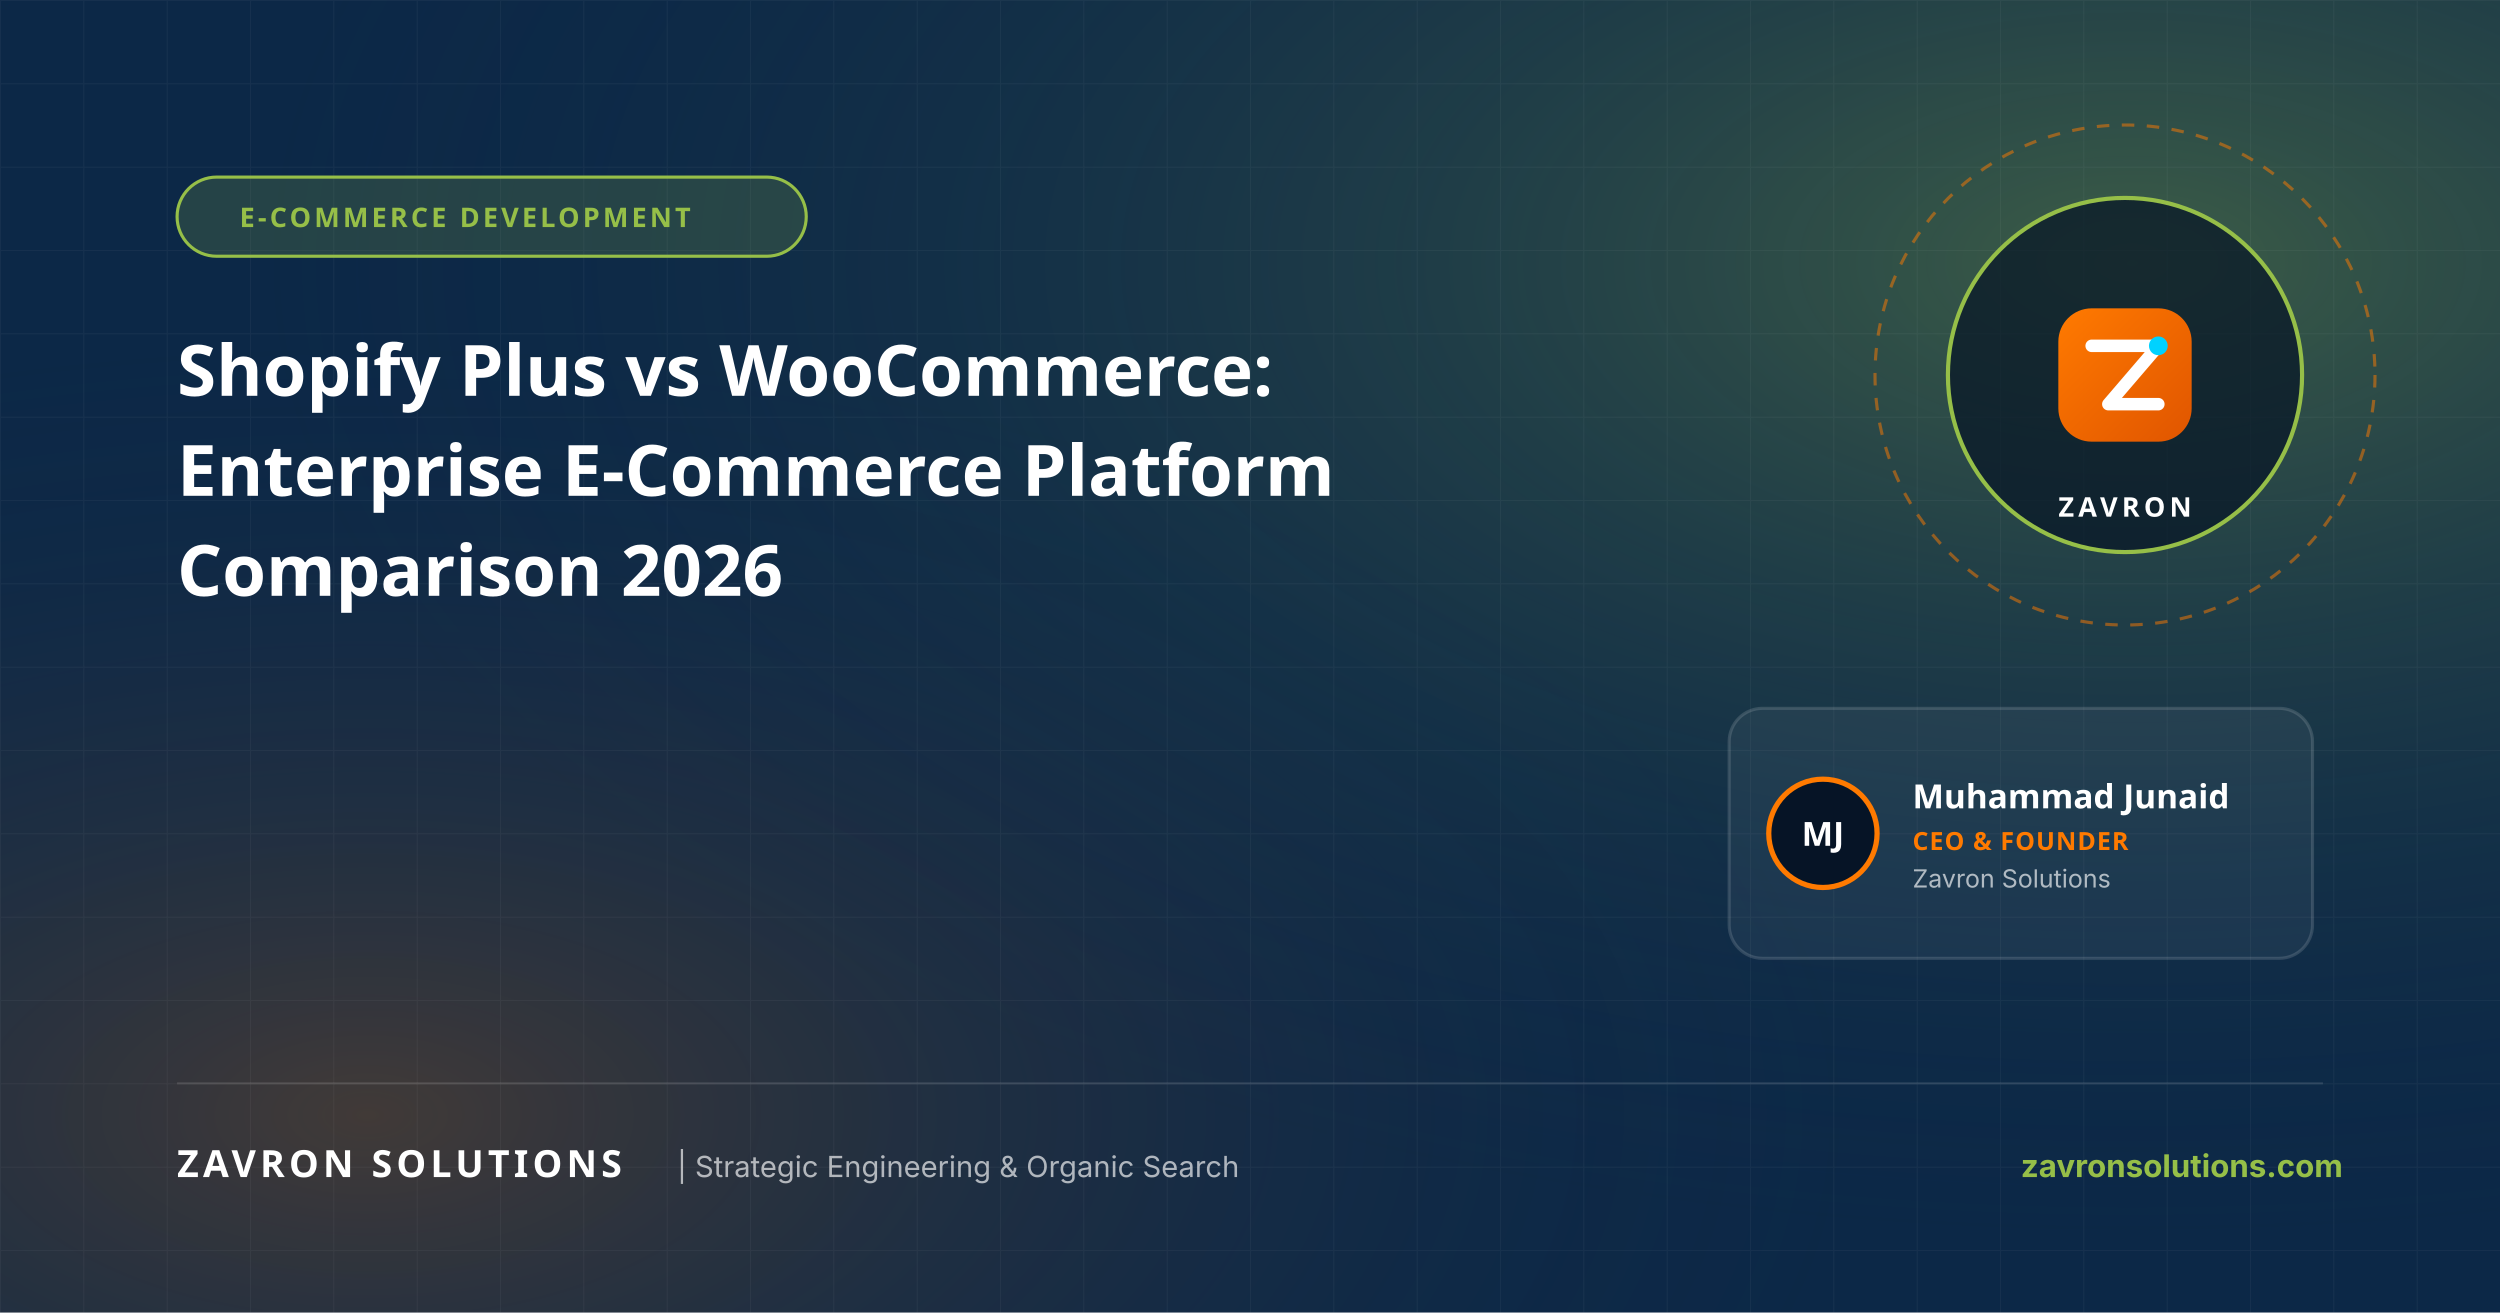
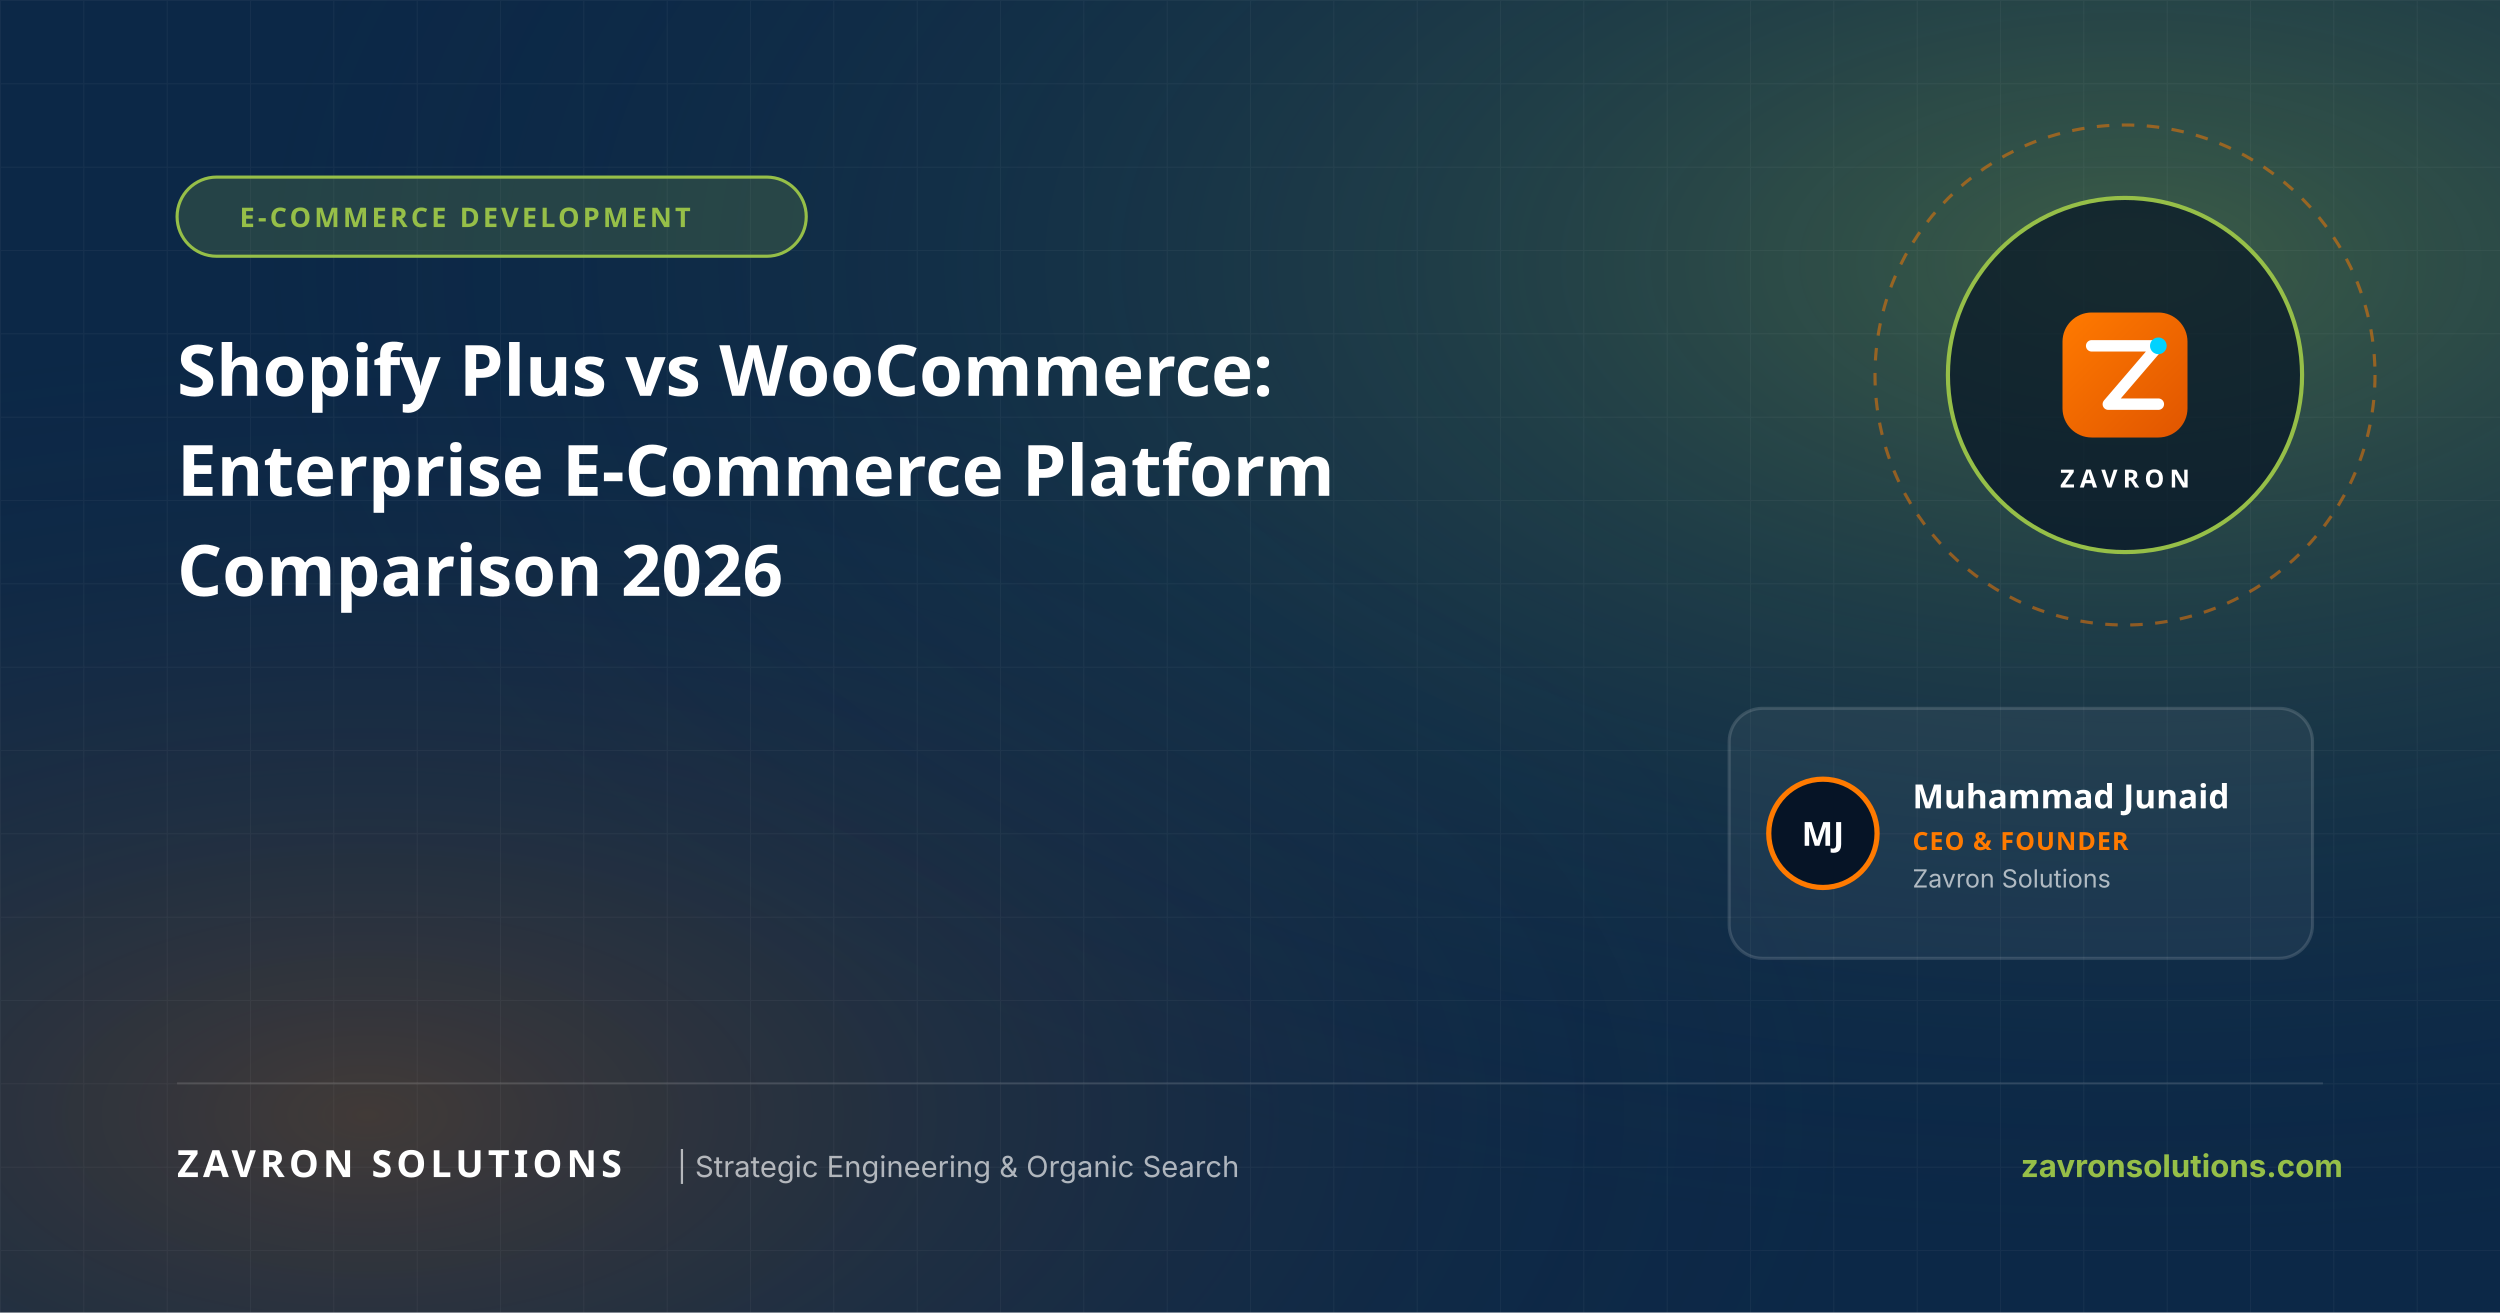
<svg xmlns="http://www.w3.org/2000/svg" width="1200" height="630" viewBox="0 0 1200 630" fill="none">
  <rect width="1200" height="630" fill="#0c2847" />
  <defs>
    <radialGradient id="grad1" cx="0.85" cy="0.2" r="0.75">
      <stop offset="0%" stop-color="#96bf48" stop-opacity="0.35" />
      <stop offset="100%" stop-color="#0c2847" stop-opacity="0" />
    </radialGradient>
    <radialGradient id="grad2" cx="0.15" cy="0.85" r="0.6">
      <stop offset="0%" stop-color="#ff7a00" stop-opacity="0.22" />
      <stop offset="100%" stop-color="#0c2847" stop-opacity="0" />
    </radialGradient>
    <linearGradient id="logoGrad" x1="0" y1="0" x2="1" y2="1">
      <stop offset="0%" stop-color="#FF7A00" />
      <stop offset="100%" stop-color="#E05500" />
    </linearGradient>
    <pattern id="grid" width="40" height="40" patternUnits="userSpaceOnUse">
      <path d="M 40 0 L 0 0 0 40" fill="none" stroke="rgba(255,255,255,0.04)" stroke-width="1" />
    </pattern>
  </defs>
  <rect width="1200" height="630" fill="url(#grad1)" />
  <rect width="1200" height="630" fill="url(#grad2)" />
  <rect width="1200" height="630" fill="url(#grid)" />
  <rect x="85" y="85" width="302" height="38" rx="19" fill="#96bf48" fill-opacity="0.18" stroke="#96bf48" stroke-width="1.5" />
  <text x="115" y="109" fill="#96bf48" font-family="Plus Jakarta Sans, sans-serif" font-size="13" font-weight="700" letter-spacing="1.5">E-COMMERCE DEVELOPMENT</text>
  <text x="85" y="190" fill="#FFFFFF" font-family="Plus Jakarta Sans, sans-serif" font-size="34" font-weight="800">Shopify Plus vs WooCommerce:</text>
  <text x="85" y="238" fill="#FFFFFF" font-family="Plus Jakarta Sans, sans-serif" font-size="34" font-weight="800">Enterprise E-Commerce Platform</text>
  <text x="85" y="286" fill="#FFFFFF" font-family="Plus Jakarta Sans, sans-serif" font-size="34" font-weight="800">Comparison 2026</text>
  <circle cx="1020" cy="180" r="85" stroke="#96bf48" stroke-width="2" fill="rgba(6, 20, 38, 0.7)" />
  <circle cx="1020" cy="180" r="120" stroke="#ff7a00" stroke-width="1.5" stroke-dasharray="6 6" fill="none" opacity="0.5" />
-   <g transform="translate(988, 148)">
-     <rect width="64" height="64" rx="16" fill="url(#logoGrad)" />
-     <path d="M16 18 H48 L24 46 H48" stroke="#FFFFFF" stroke-width="6" stroke-linecap="round" stroke-linejoin="round" />
-     <circle cx="48" cy="18" r="4.5" fill="#00D2FF" />
+   <g transform="translate(990, 150)">
+     <rect width="60" height="60" rx="14" fill="url(#logoGrad)" />
+     <path d="M14 16 H46 L22 44 H46" stroke="#FFFFFF" stroke-width="5.5" stroke-linecap="round" stroke-linejoin="round" />
+     <circle cx="46" cy="16" r="4" fill="#00D2FF" />
  </g>
-   <text x="1020" y="248" fill="#FFFFFF" font-family="Plus Jakarta Sans, sans-serif" font-size="13" font-weight="800" letter-spacing="2" text-anchor="middle">ZAVRON</text>
+   <text x="1020" y="234" fill="#FFFFFF" font-family="Plus Jakarta Sans, sans-serif" font-size="12" font-weight="800" letter-spacing="2.5" text-anchor="middle">ZAVRON</text>
  <rect x="830" y="340" width="280" height="120" rx="16" fill="rgba(255,255,255,0.05)" stroke="rgba(255,255,255,0.14)" stroke-width="1.5" />
  <circle cx="875" cy="400" r="26" fill="#061426" stroke="#FF7A00" stroke-width="2.5" />
  <text x="875" y="406" fill="#FFFFFF" font-family="Plus Jakarta Sans, sans-serif" font-size="16" font-weight="800" text-anchor="middle">MJ</text>
  <text x="918" y="388" fill="#FFFFFF" font-family="Plus Jakarta Sans, sans-serif" font-size="16" font-weight="700">Muhammad Junaid</text>
  <text x="918" y="408" fill="#FF7A00" font-family="Plus Jakarta Sans, sans-serif" font-size="12" font-weight="700" letter-spacing="0.5">CEO &amp; FOUNDER</text>
  <text x="918" y="426" fill="rgba(255,255,255,0.65)" font-family="Inter, sans-serif" font-size="12">Zavron Solutions</text>
  <line x1="85" y1="520" x2="1115" y2="520" stroke="rgba(255,255,255,0.12)" stroke-width="1" />
  <text x="85" y="565" fill="#FFFFFF" font-family="Plus Jakarta Sans, sans-serif" font-size="18" font-weight="800" letter-spacing="2">ZAVRON SOLUTIONS</text>
  <text x="325" y="565" fill="rgba(255,255,255,0.65)" font-family="Inter, sans-serif" font-size="14">|   Strategic Engineering &amp; Organic Search</text>
  <text x="970" y="565" fill="#96bf48" font-family="Inter, sans-serif" font-size="15" font-weight="700">zavronsolutions.com</text>
</svg>
